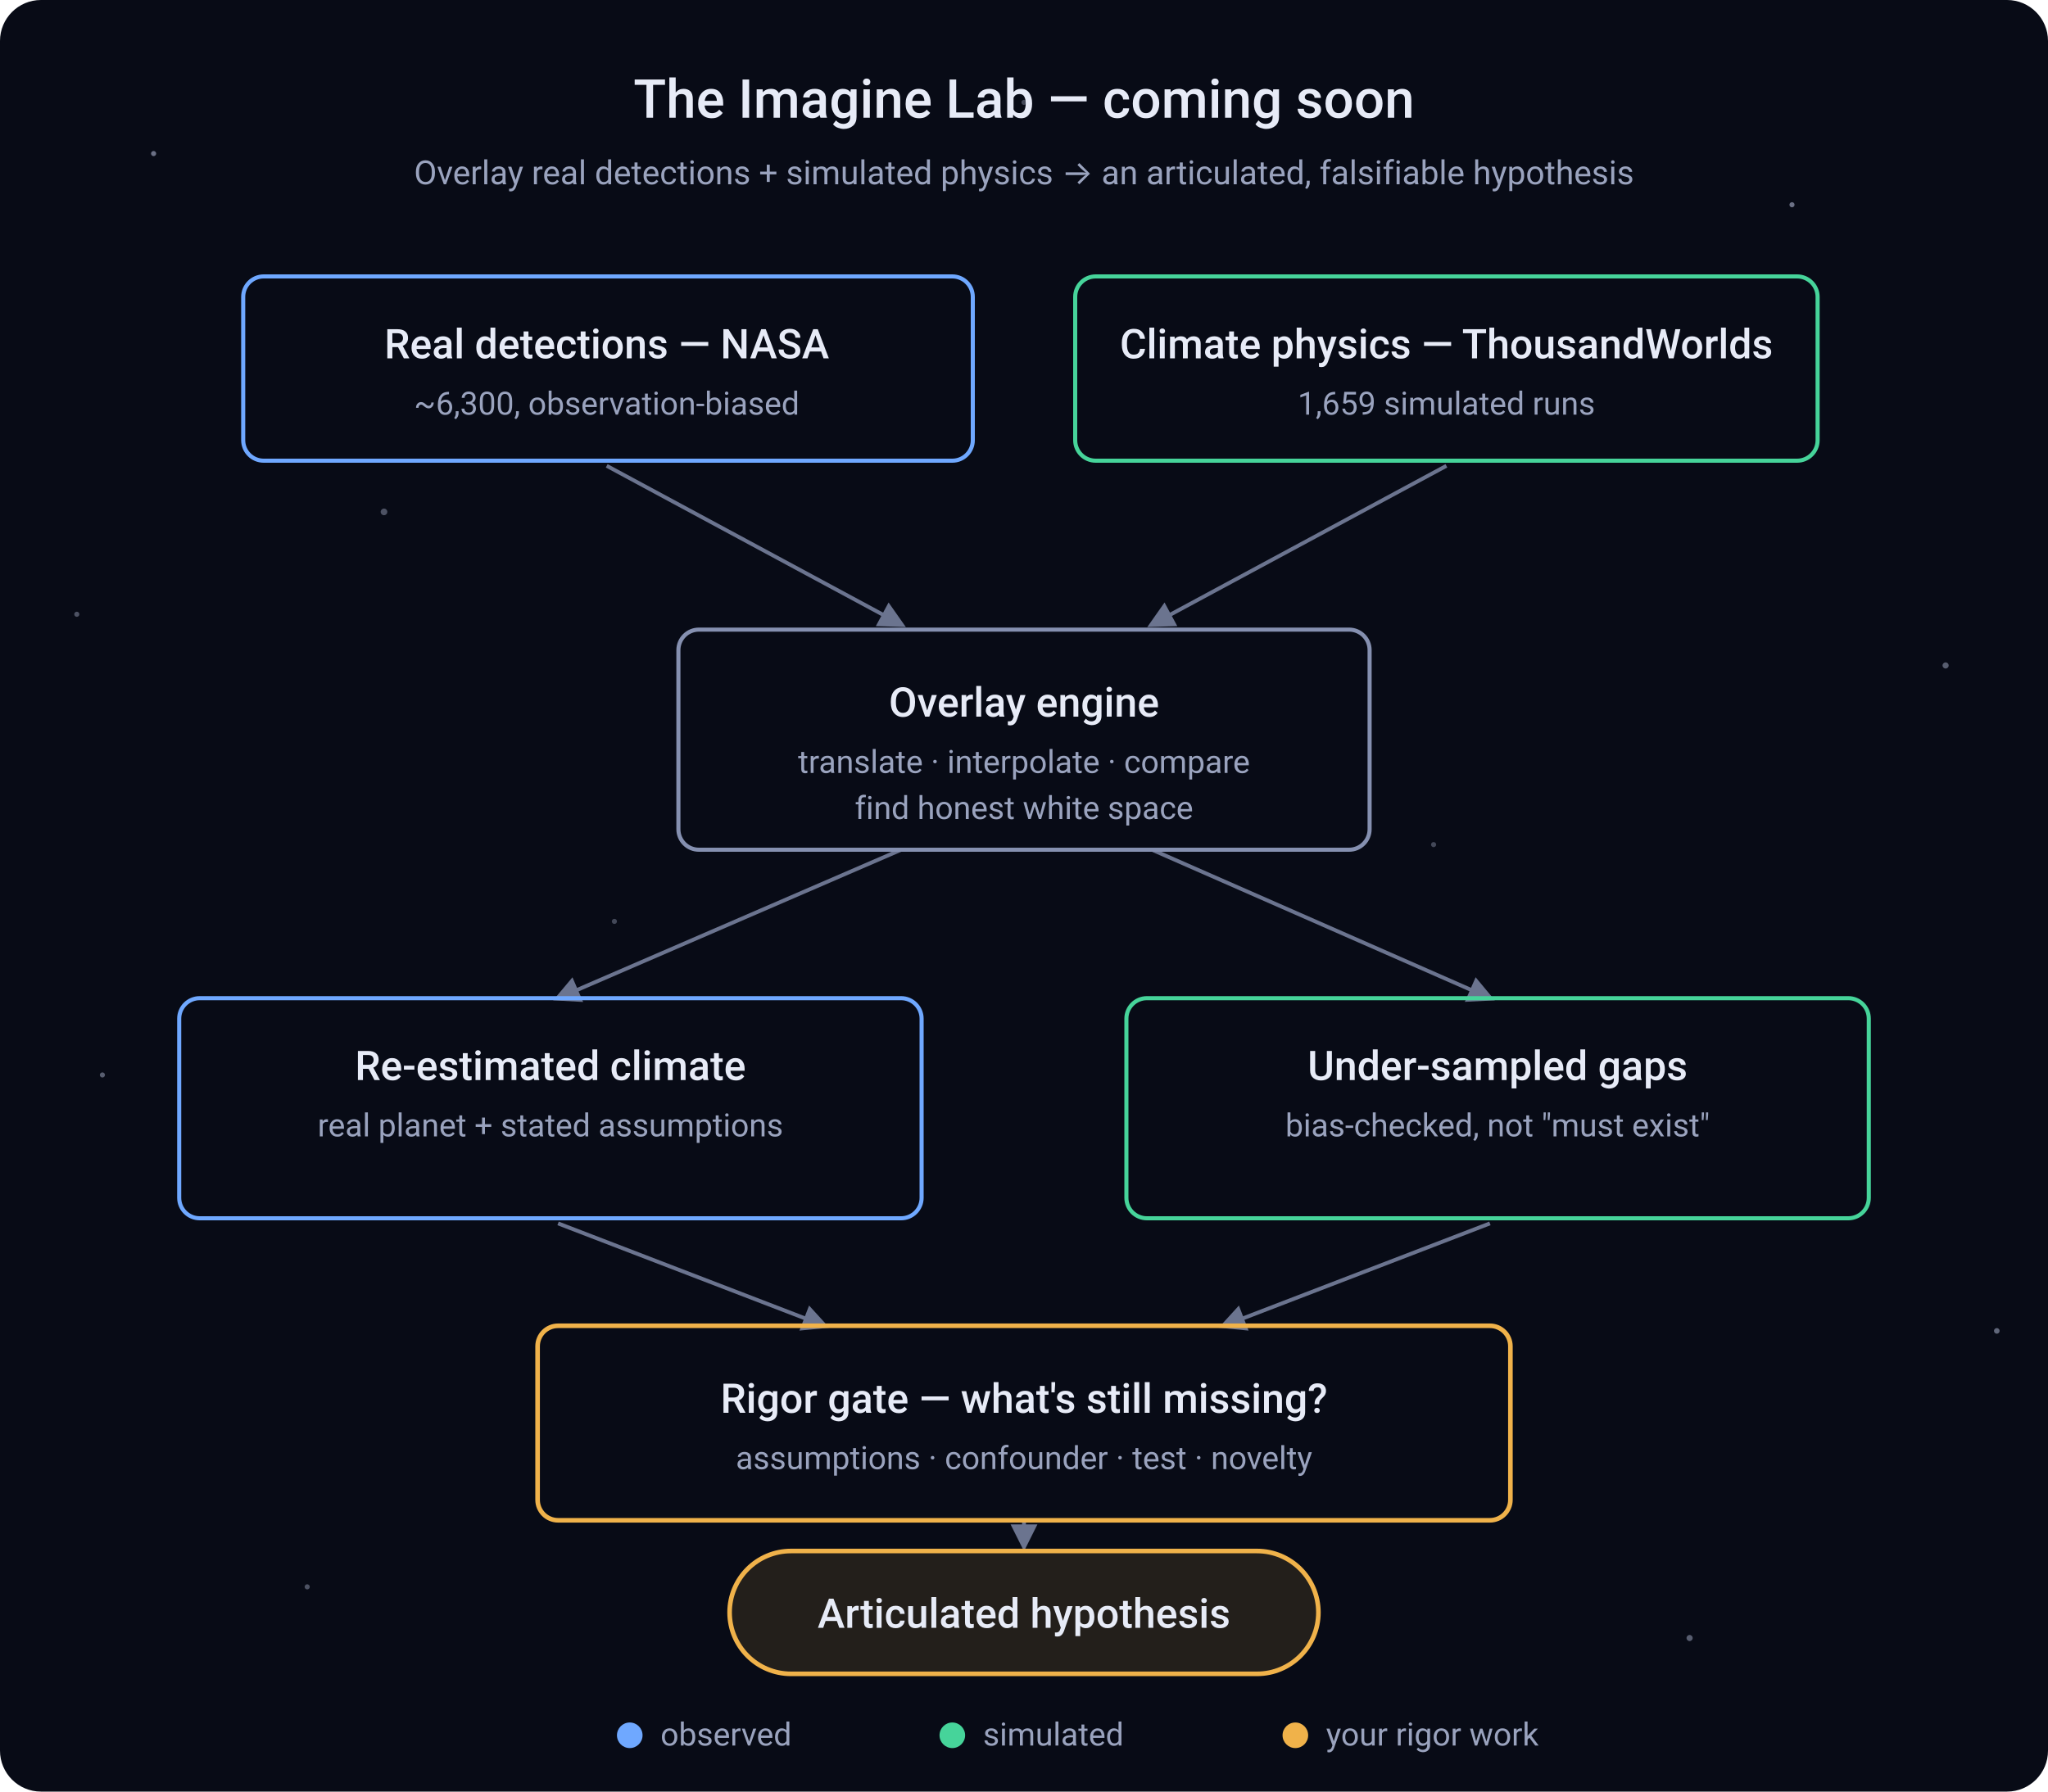
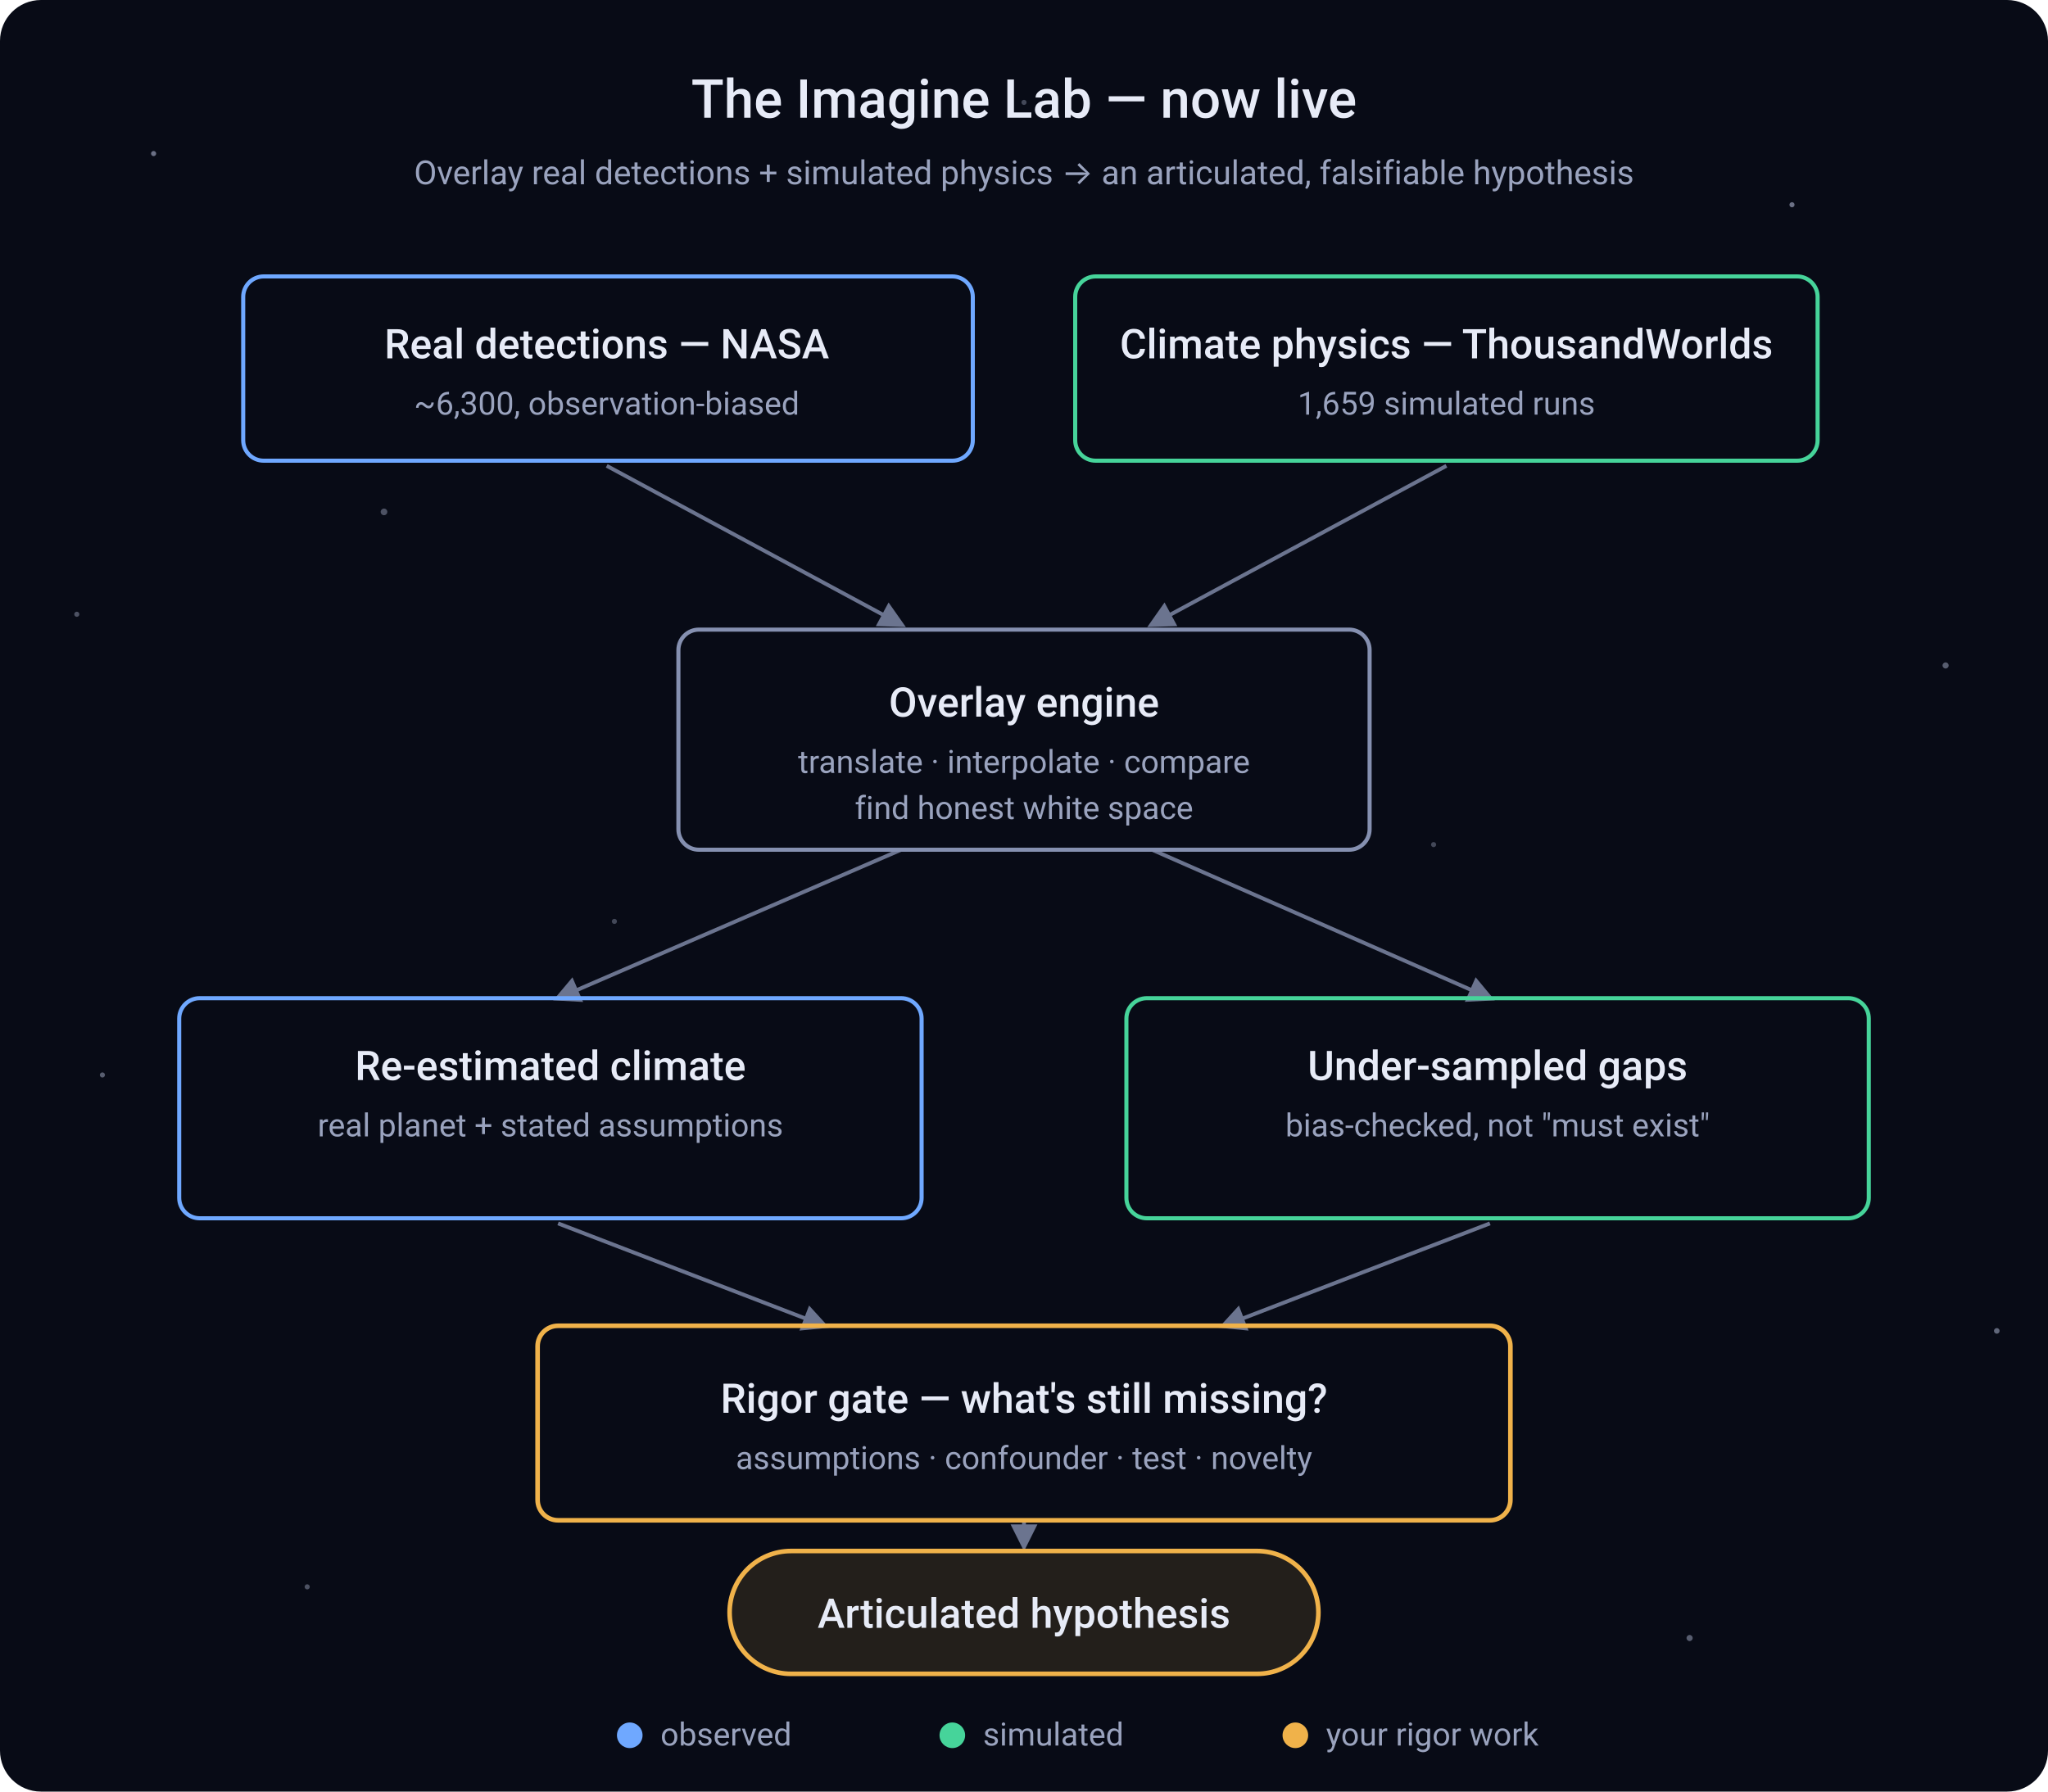
<svg xmlns="http://www.w3.org/2000/svg" viewBox="0 0 800 700" width="800" height="700" role="img" aria-label="How the Imagine Lab turns real detections and simulated physics into an articulated hypothesis">
  <rect x="0" y="0" width="800" height="700" rx="16" fill="#080b16" />
  <g fill="#cdd6f4">
    <circle cx="60" cy="60" r="1" opacity="0.5" />
    <circle cx="150" cy="200" r="1.3" opacity="0.35" />
    <circle cx="700" cy="80" r="1" opacity="0.5" />
    <circle cx="760" cy="260" r="1.2" opacity="0.4" />
    <circle cx="40" cy="420" r="1" opacity="0.4" />
    <circle cx="780" cy="520" r="1.1" opacity="0.45" />
    <circle cx="120" cy="620" r="1" opacity="0.35" />
    <circle cx="660" cy="640" r="1.2" opacity="0.4" />
    <circle cx="400" cy="40" r="1" opacity="0.3" />
    <circle cx="240" cy="360" r="1" opacity="0.3" />
    <circle cx="560" cy="330" r="1" opacity="0.3" />
    <circle cx="30" cy="240" r="1" opacity="0.35" />
  </g>
-   <text x="400" y="46" text-anchor="middle" font-family="ui-sans-serif, system-ui, -apple-system, Segoe UI, Roboto, sans-serif" font-size="21" font-weight="500" fill="#e7ebf7">The Imagine Lab — coming soon</text>
+   <text x="400" y="46" text-anchor="middle" font-family="ui-sans-serif, system-ui, -apple-system, Segoe UI, Roboto, sans-serif" font-size="21" font-weight="500" fill="#e7ebf7">The Imagine Lab — now live</text>
  <text x="400" y="72" text-anchor="middle" font-family="ui-sans-serif, system-ui, -apple-system, Segoe UI, Roboto, sans-serif" font-size="13" fill="#9aa3be">Overlay real detections + simulated physics → an articulated, falsifiable hypothesis</text>
  <defs>
    <marker id="ar" viewBox="0 0 10 10" refX="8" refY="5" markerWidth="7" markerHeight="7" orient="auto-start-reverse">
      <path d="M0 0L10 5L0 10z" fill="#6b748f" />
    </marker>
  </defs>
  <g fill="none" stroke="#6b748f" stroke-width="1.5" marker-end="url(#ar)">
    <path d="M237 182 L352 244" />
    <path d="M565 182 L450 244" />
    <path d="M352 332 L218 390" />
    <path d="M450 332 L582 390" />
    <path d="M218 478 L322 518" />
    <path d="M582 478 L478 518" />
    <path d="M400 594 L400 604" />
  </g>
  <g font-family="ui-sans-serif, system-ui, -apple-system, Segoe UI, Roboto, sans-serif">
    <rect x="95" y="108" width="285" height="72" rx="8" fill="none" stroke="#6fa8ff" stroke-width="1.6" />
    <rect x="420" y="108" width="290" height="72" rx="8" fill="none" stroke="#46d49a" stroke-width="1.6" />
    <rect x="265" y="246" width="270" height="86" rx="8" fill="none" stroke="#8590b0" stroke-width="1.6" />
    <rect x="70" y="390" width="290" height="86" rx="8" fill="none" stroke="#6fa8ff" stroke-width="1.6" />
    <rect x="440" y="390" width="290" height="86" rx="8" fill="none" stroke="#46d49a" stroke-width="1.6" />
    <rect x="210" y="518" width="380" height="76" rx="8" fill="none" stroke="#f0b24a" stroke-width="1.8" />
    <rect x="285" y="606" width="230" height="48" rx="24" fill="rgba(240,178,74,0.12)" stroke="#f0b24a" stroke-width="1.8" />
    <g text-anchor="middle" fill="#e7ebf7" font-size="16" font-weight="500">
      <text x="237" y="140">Real detections — NASA</text>
      <text x="565" y="140">Climate physics — ThousandWorlds</text>
      <text x="400" y="280">Overlay engine</text>
      <text x="215" y="422">Re-estimated climate</text>
      <text x="585" y="422">Under-sampled gaps</text>
      <text x="400" y="552">Rigor gate — what's still missing?</text>
      <text x="400" y="636">Articulated hypothesis</text>
    </g>
    <g text-anchor="middle" fill="#9aa3be" font-size="12.5">
      <text x="237" y="162">~6,300, observation-biased</text>
      <text x="565" y="162">1,659 simulated runs</text>
      <text x="400" y="302">translate · interpolate · compare</text>
      <text x="400" y="320">find honest white space</text>
      <text x="215" y="444">real planet + stated assumptions</text>
      <text x="585" y="444">bias-checked, not "must exist"</text>
      <text x="400" y="574">assumptions · confounder · test · novelty</text>
    </g>
    <g font-size="12.5" fill="#9aa3be">
      <circle cx="246" cy="678" r="5" fill="#6fa8ff" />
      <text x="258" y="682">observed</text>
      <circle cx="372" cy="678" r="5" fill="#46d49a" />
      <text x="384" y="682">simulated</text>
      <circle cx="506" cy="678" r="5" fill="#f0b24a" />
      <text x="518" y="682">your rigor work</text>
    </g>
  </g>
</svg>
